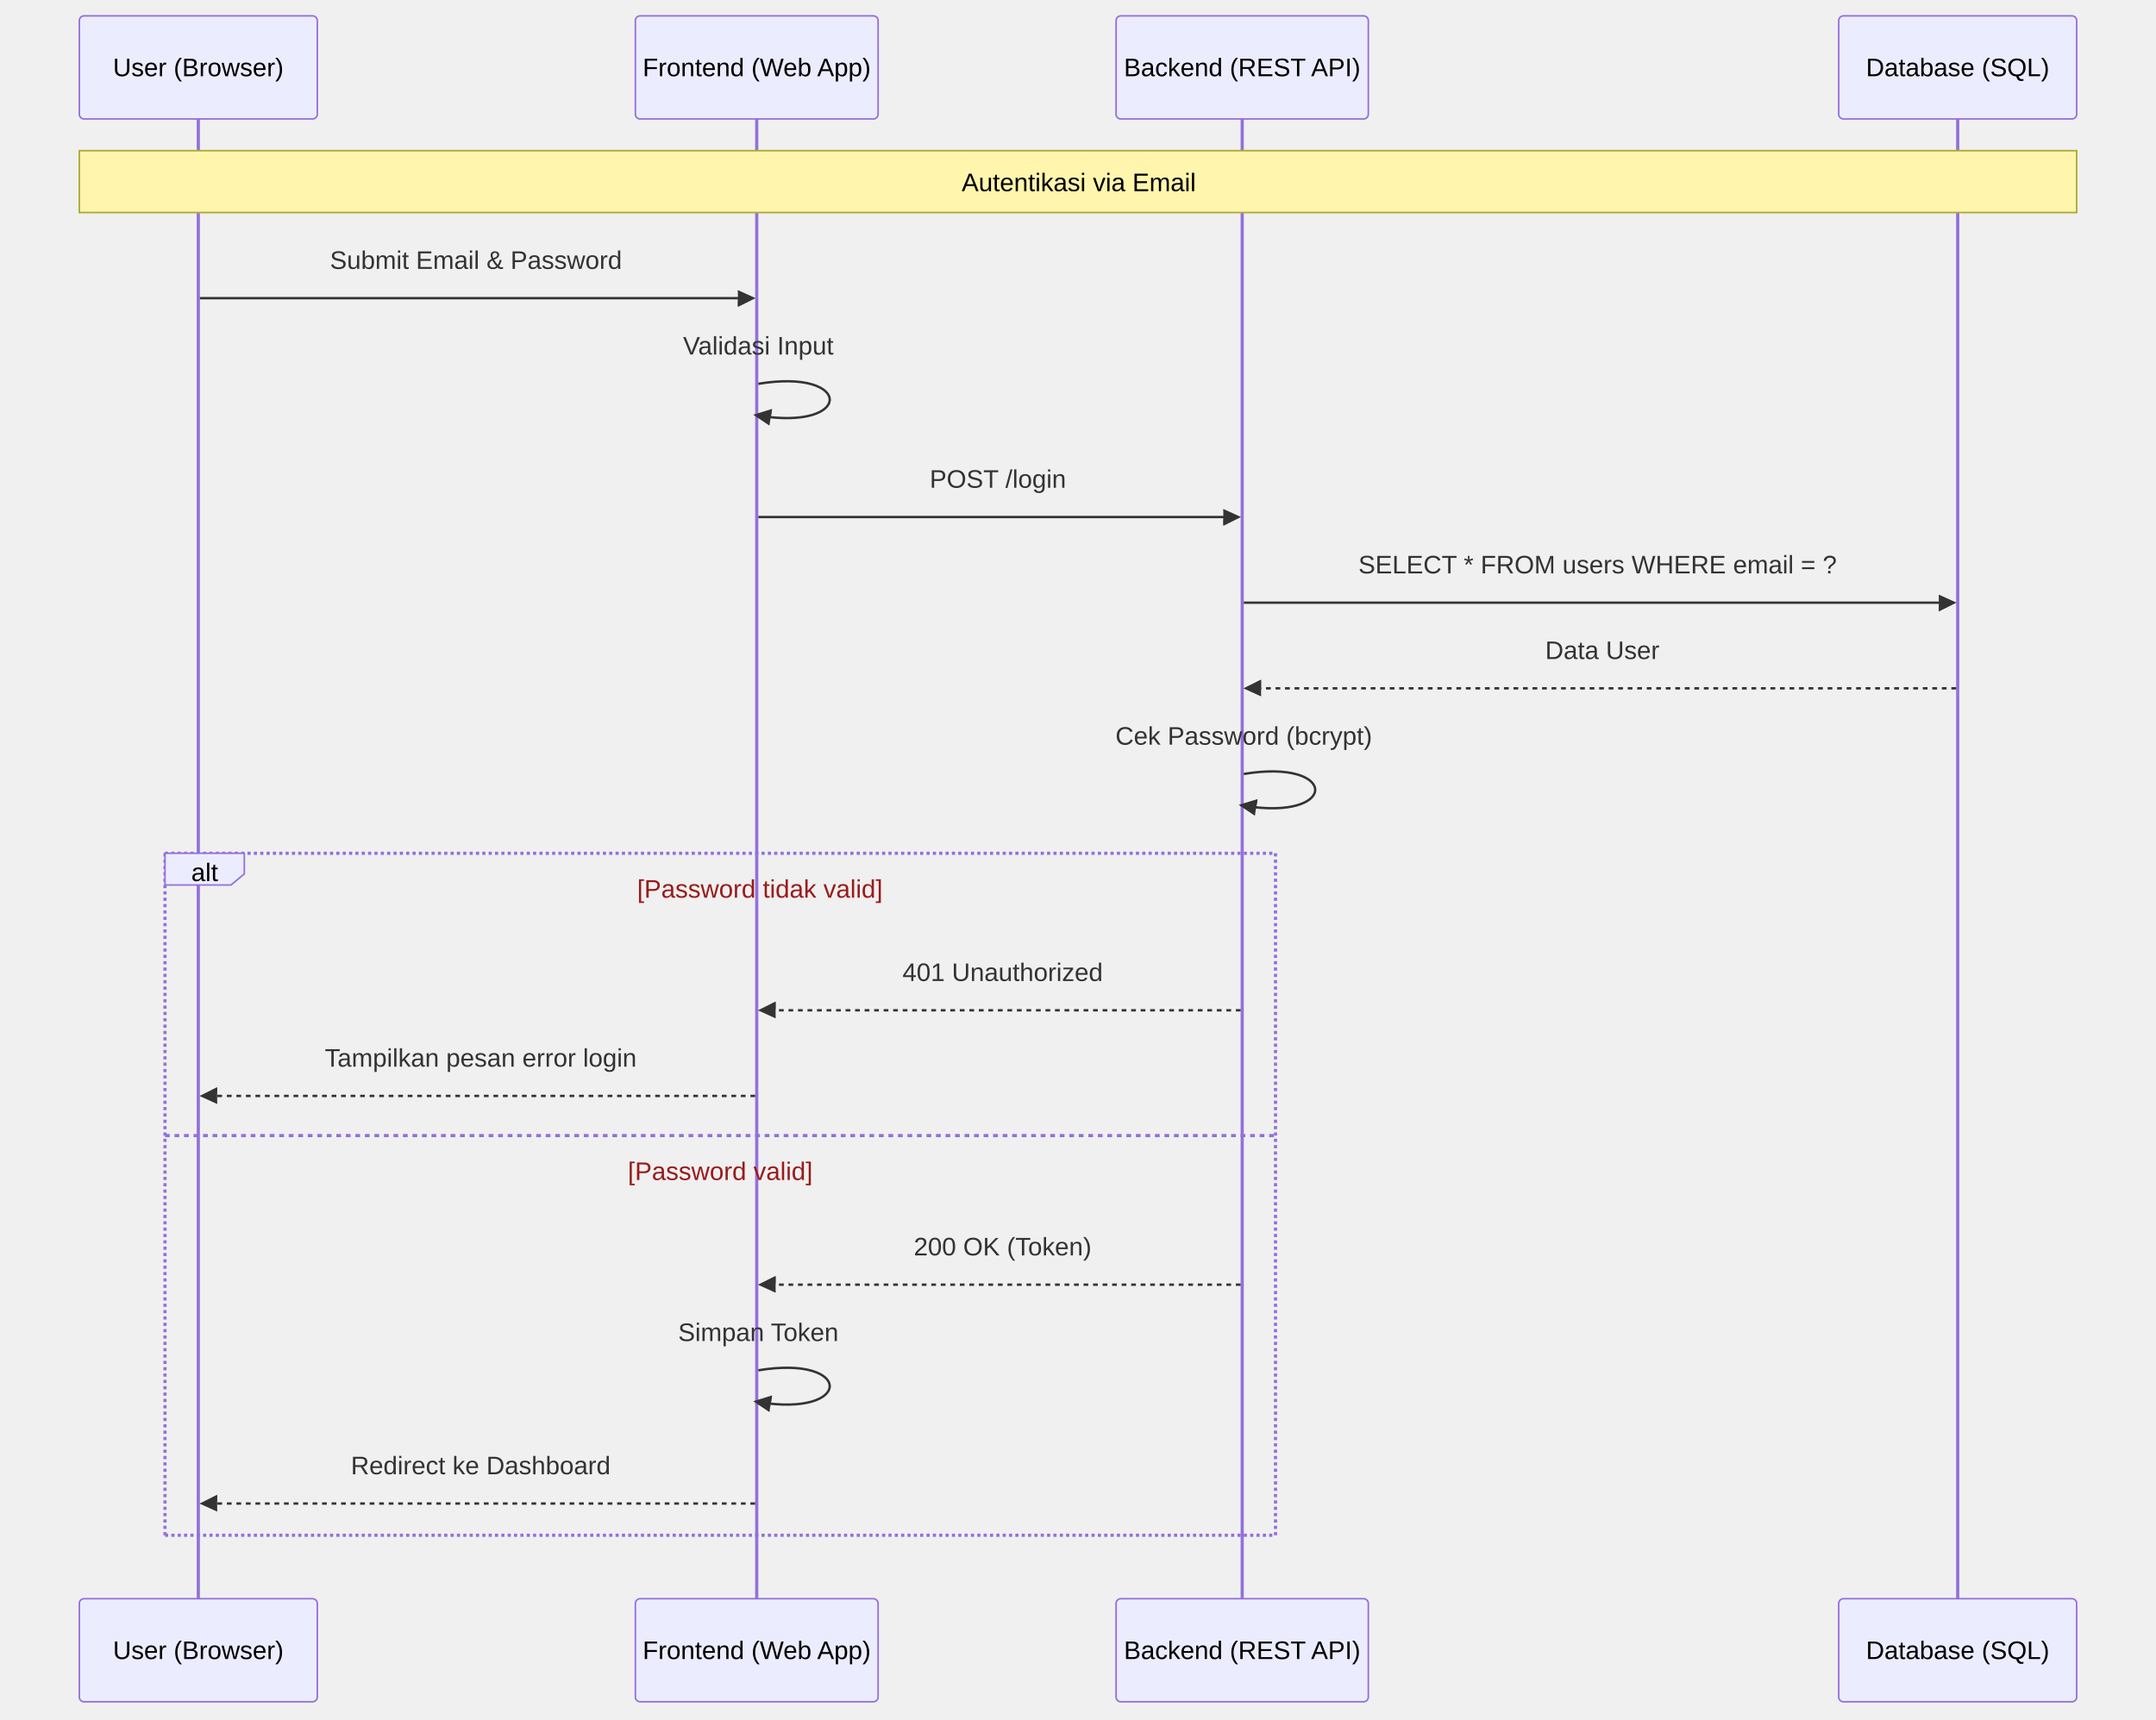
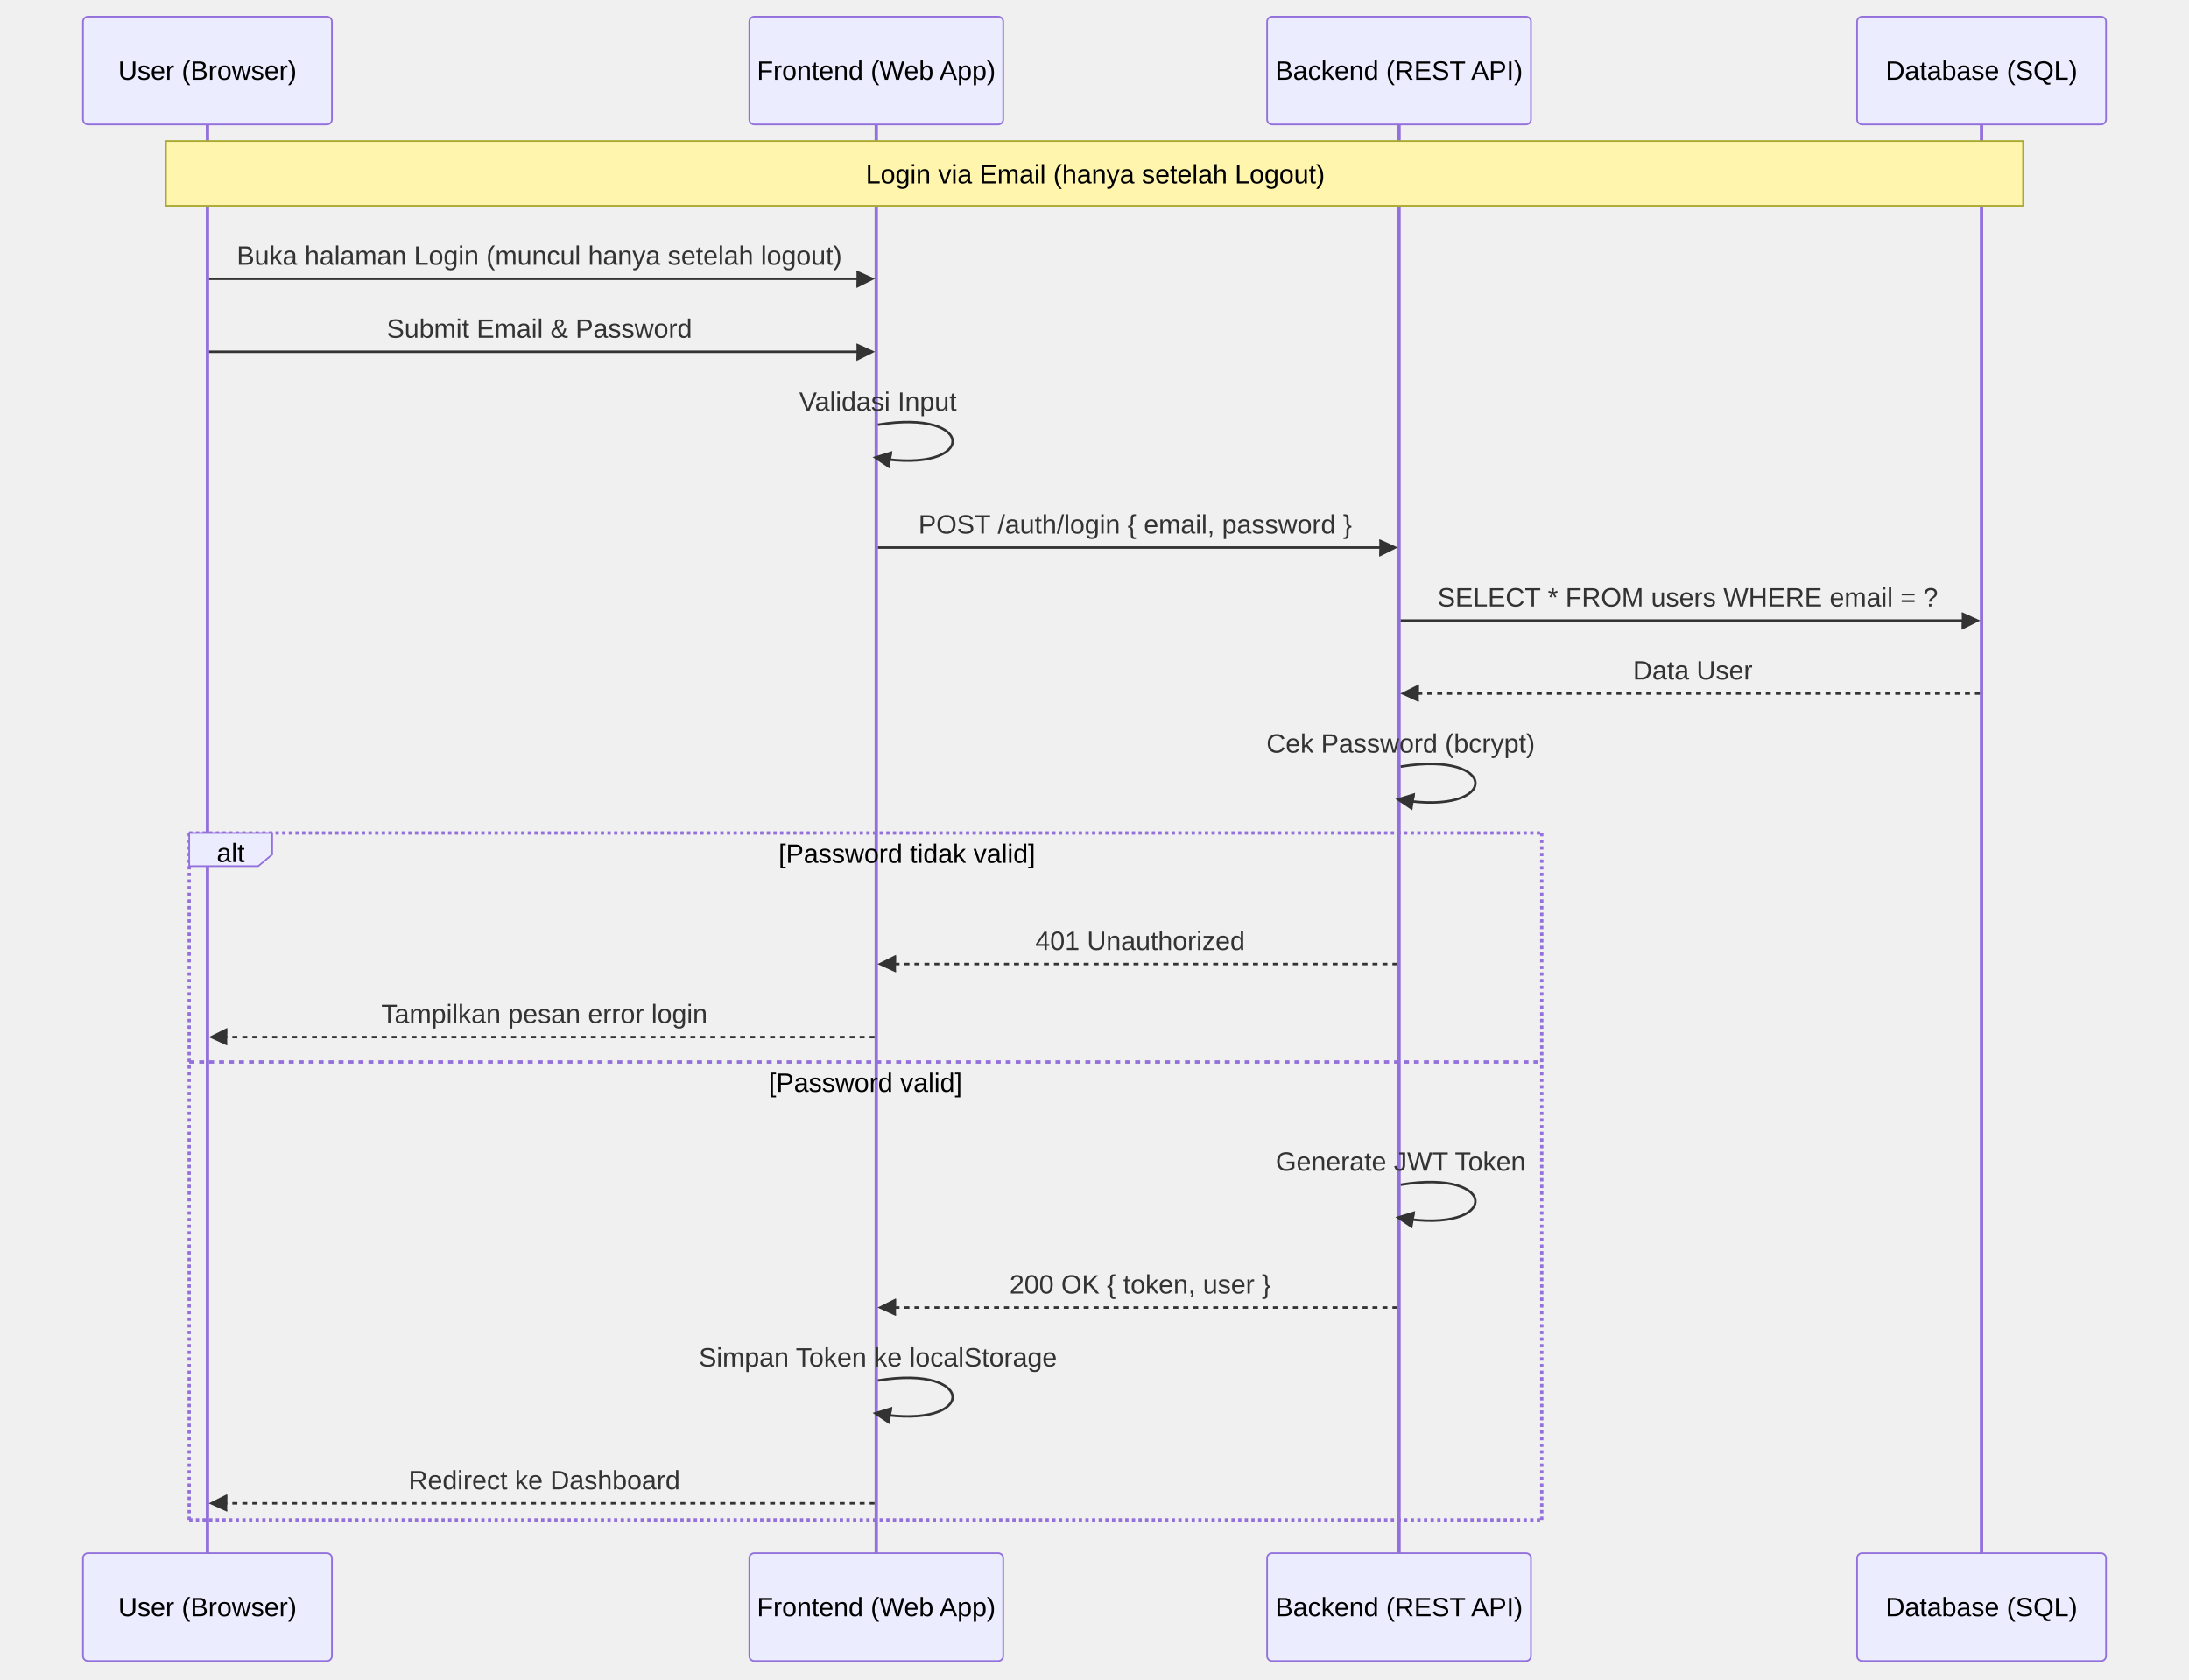
- <svg xmlns="http://www.w3.org/2000/svg" id="my-svg" width="1359" style="max-width: 1359px; background-color: transparent;" viewBox="-50 -10 1359 1084" role="graphics-document document" aria-roledescription="sequence">
+ <svg xmlns="http://www.w3.org/2000/svg" id="my-svg" width="100%" style="max-width: 1319px; background-color: transparent;" viewBox="-50 -10 1319 1012" role="graphics-document document" aria-roledescription="sequence">
  <g>
-     <rect x="1109" y="998" fill="#eaeaea" stroke="#666" width="150" height="65" name="DB" rx="3" ry="3" class="actor actor-bottom" />
-     <text x="1184" y="1030.5" dominant-baseline="central" alignment-baseline="central" class="actor actor-box" style="text-anchor: middle; font-size: 16px; font-weight: 400;">
-       <tspan x="1184" dy="0">Database (SQL)</tspan>
+     <rect x="1069" y="926" fill="#eaeaea" stroke="#666" width="150" height="65" name="DB" rx="3" ry="3" class="actor actor-bottom" />
+     <text x="1144" y="958.5" dominant-baseline="central" alignment-baseline="central" class="actor actor-box" style="text-anchor: middle; font-size: 16px; font-weight: 400;">
+       <tspan x="1144" dy="0">Database (SQL)</tspan>
    </text>
  </g>
  <g>
-     <rect x="653.5" y="998" fill="#eaeaea" stroke="#666" width="159" height="65" name="Server" rx="3" ry="3" class="actor actor-bottom" />
-     <text x="733" y="1030.5" dominant-baseline="central" alignment-baseline="central" class="actor actor-box" style="text-anchor: middle; font-size: 16px; font-weight: 400;">
-       <tspan x="733" dy="0">Backend (REST API)</tspan>
+     <rect x="713.5" y="926" fill="#eaeaea" stroke="#666" width="159" height="65" name="Server" rx="3" ry="3" class="actor actor-bottom" />
+     <text x="793" y="958.5" dominant-baseline="central" alignment-baseline="central" class="actor actor-box" style="text-anchor: middle; font-size: 16px; font-weight: 400;">
+       <tspan x="793" dy="0">Backend (REST API)</tspan>
    </text>
  </g>
  <g>
-     <rect x="350.5" y="998" fill="#eaeaea" stroke="#666" width="153" height="65" name="UI" rx="3" ry="3" class="actor actor-bottom" />
-     <text x="427" y="1030.5" dominant-baseline="central" alignment-baseline="central" class="actor actor-box" style="text-anchor: middle; font-size: 16px; font-weight: 400;">
-       <tspan x="427" dy="0">Frontend (Web App)</tspan>
+     <rect x="401.5" y="926" fill="#eaeaea" stroke="#666" width="153" height="65" name="UI" rx="3" ry="3" class="actor actor-bottom" />
+     <text x="478" y="958.5" dominant-baseline="central" alignment-baseline="central" class="actor actor-box" style="text-anchor: middle; font-size: 16px; font-weight: 400;">
+       <tspan x="478" dy="0">Frontend (Web App)</tspan>
    </text>
  </g>
  <g>
-     <rect x="0" y="998" fill="#eaeaea" stroke="#666" width="150" height="65" name="User" rx="3" ry="3" class="actor actor-bottom" />
-     <text x="75" y="1030.5" dominant-baseline="central" alignment-baseline="central" class="actor actor-box" style="text-anchor: middle; font-size: 16px; font-weight: 400;">
+     <rect x="0" y="926" fill="#eaeaea" stroke="#666" width="150" height="65" name="User" rx="3" ry="3" class="actor actor-bottom" />
+     <text x="75" y="958.5" dominant-baseline="central" alignment-baseline="central" class="actor actor-box" style="text-anchor: middle; font-size: 16px; font-weight: 400;">
      <tspan x="75" dy="0">User (Browser)</tspan>
    </text>
  </g>
  <g>
-     <line id="actor3" x1="1184" y1="65" x2="1184" y2="998" class="actor-line 200" stroke-width="0.5px" stroke="#999" name="DB" data-et="life-line" data-id="DB" />
+     <line id="actor3" x1="1144" y1="65" x2="1144" y2="926" class="actor-line 200" stroke-width="0.5px" stroke="#999" name="DB" data-et="life-line" data-id="DB" />
    <g id="root-3" data-et="participant" data-type="participant" data-id="DB">
-       <rect x="1109" y="0" fill="#eaeaea" stroke="#666" width="150" height="65" name="DB" rx="3" ry="3" class="actor actor-top" />
-       <text x="1184" y="32.5" dominant-baseline="central" alignment-baseline="central" class="actor actor-box" style="text-anchor: middle; font-size: 16px; font-weight: 400;">
-         <tspan x="1184" dy="0">Database (SQL)</tspan>
+       <rect x="1069" y="0" fill="#eaeaea" stroke="#666" width="150" height="65" name="DB" rx="3" ry="3" class="actor actor-top" />
+       <text x="1144" y="32.5" dominant-baseline="central" alignment-baseline="central" class="actor actor-box" style="text-anchor: middle; font-size: 16px; font-weight: 400;">
+         <tspan x="1144" dy="0">Database (SQL)</tspan>
      </text>
    </g>
  </g>
  <g>
-     <line id="actor2" x1="733" y1="65" x2="733" y2="998" class="actor-line 200" stroke-width="0.5px" stroke="#999" name="Server" data-et="life-line" data-id="Server" />
+     <line id="actor2" x1="793" y1="65" x2="793" y2="926" class="actor-line 200" stroke-width="0.5px" stroke="#999" name="Server" data-et="life-line" data-id="Server" />
    <g id="root-2" data-et="participant" data-type="participant" data-id="Server">
-       <rect x="653.5" y="0" fill="#eaeaea" stroke="#666" width="159" height="65" name="Server" rx="3" ry="3" class="actor actor-top" />
-       <text x="733" y="32.5" dominant-baseline="central" alignment-baseline="central" class="actor actor-box" style="text-anchor: middle; font-size: 16px; font-weight: 400;">
-         <tspan x="733" dy="0">Backend (REST API)</tspan>
+       <rect x="713.5" y="0" fill="#eaeaea" stroke="#666" width="159" height="65" name="Server" rx="3" ry="3" class="actor actor-top" />
+       <text x="793" y="32.5" dominant-baseline="central" alignment-baseline="central" class="actor actor-box" style="text-anchor: middle; font-size: 16px; font-weight: 400;">
+         <tspan x="793" dy="0">Backend (REST API)</tspan>
      </text>
    </g>
  </g>
  <g>
-     <line id="actor1" x1="427" y1="65" x2="427" y2="998" class="actor-line 200" stroke-width="0.5px" stroke="#999" name="UI" data-et="life-line" data-id="UI" />
+     <line id="actor1" x1="478" y1="65" x2="478" y2="926" class="actor-line 200" stroke-width="0.5px" stroke="#999" name="UI" data-et="life-line" data-id="UI" />
    <g id="root-1" data-et="participant" data-type="participant" data-id="UI">
-       <rect x="350.5" y="0" fill="#eaeaea" stroke="#666" width="153" height="65" name="UI" rx="3" ry="3" class="actor actor-top" />
-       <text x="427" y="32.5" dominant-baseline="central" alignment-baseline="central" class="actor actor-box" style="text-anchor: middle; font-size: 16px; font-weight: 400;">
-         <tspan x="427" dy="0">Frontend (Web App)</tspan>
+       <rect x="401.5" y="0" fill="#eaeaea" stroke="#666" width="153" height="65" name="UI" rx="3" ry="3" class="actor actor-top" />
+       <text x="478" y="32.5" dominant-baseline="central" alignment-baseline="central" class="actor actor-box" style="text-anchor: middle; font-size: 16px; font-weight: 400;">
+         <tspan x="478" dy="0">Frontend (Web App)</tspan>
      </text>
    </g>
  </g>
  <g>
-     <line id="actor0" x1="75" y1="65" x2="75" y2="998" class="actor-line 200" stroke-width="0.5px" stroke="#999" name="User" data-et="life-line" data-id="User" />
+     <line id="actor0" x1="75" y1="65" x2="75" y2="926" class="actor-line 200" stroke-width="0.5px" stroke="#999" name="User" data-et="life-line" data-id="User" />
    <g id="root-0" data-et="participant" data-type="participant" data-id="User">
      <rect x="0" y="0" fill="#eaeaea" stroke="#666" width="150" height="65" name="User" rx="3" ry="3" class="actor actor-top" />
      <text x="75" y="32.5" dominant-baseline="central" alignment-baseline="central" class="actor actor-box" style="text-anchor: middle; font-size: 16px; font-weight: 400;">
        <tspan x="75" dy="0">User (Browser)</tspan>
      </text>
    </g>
  </g>
-   <style>#my-svg{font-family:"trebuchet ms",verdana,arial,sans-serif;font-size:16px;fill:#333;}@keyframes edge-animation-frame{from{stroke-dashoffset:0;}}@keyframes dash{to{stroke-dashoffset:0;}}#my-svg .edge-animation-slow{stroke-dasharray:9,5!important;stroke-dashoffset:900;animation:dash 50s linear infinite;stroke-linecap:round;}#my-svg .edge-animation-fast{stroke-dasharray:9,5!important;stroke-dashoffset:900;animation:dash 20s linear infinite;stroke-linecap:round;}#my-svg .error-icon{fill:#552222;}#my-svg .error-text{fill:#552222;stroke:#552222;}#my-svg .edge-thickness-normal{stroke-width:1px;}#my-svg .edge-thickness-thick{stroke-width:3.5px;}#my-svg .edge-pattern-solid{stroke-dasharray:0;}#my-svg .edge-thickness-invisible{stroke-width:0;fill:none;}#my-svg .edge-pattern-dashed{stroke-dasharray:3;}#my-svg .edge-pattern-dotted{stroke-dasharray:2;}#my-svg .marker{fill:#333333;stroke:#333333;}#my-svg .marker.cross{stroke:#333333;}#my-svg svg{font-family:"trebuchet ms",verdana,arial,sans-serif;font-size:16px;}#my-svg p{margin:0;}#my-svg .actor{stroke:#9370DB;fill:#ECECFF;stroke-width:1;}#my-svg rect.actor.outer-path[data-look="neo"]{filter:drop-shadow(1px 2px 2px rgba(185, 185, 185, 1));}#my-svg rect.note[data-look="neo"]{stroke:#aaaa33;fill:#fff5ad;filter:drop-shadow(1px 2px 2px rgba(185, 185, 185, 1));}#my-svg text.actor&gt;tspan{fill:black;stroke:none;}#my-svg .actor-line{stroke:#9370DB;}#my-svg .innerArc{stroke-width:1.5;stroke-dasharray:none;}#my-svg .messageLine0{stroke-width:1.5;stroke-dasharray:none;stroke:#333;}#my-svg .messageLine1{stroke-width:1.5;stroke-dasharray:2,2;stroke:#333;}#my-svg [id$="-arrowhead"] path{fill:#333;stroke:#333;}#my-svg .sequenceNumber{fill:white;}#my-svg [id$="-sequencenumber"]{fill:#333;}#my-svg [id$="-crosshead"] path{fill:#333;stroke:#333;}#my-svg .messageText{fill:#333;stroke:none;}#my-svg .labelBox{stroke:#9370DB;fill:#ECECFF;filter:none;}#my-svg .labelText,#my-svg .labelText&gt;tspan{fill:black;stroke:none;}#my-svg .loopText,#my-svg .loopText&gt;tspan{fill:#991b1b;stroke:none;}#my-svg .loopLine{stroke-width:2px;stroke-dasharray:2,2;stroke:#9370DB;fill:#9370DB;}#my-svg .note{stroke:#aaaa33;fill:#fff5ad;}#my-svg .noteText,#my-svg .noteText&gt;tspan{fill:black;stroke:none;font-weight:normal;}#my-svg .activation0{fill:#f4f4f4;stroke:#666;}#my-svg .activation1{fill:#f4f4f4;stroke:#666;}#my-svg .activation2{fill:#f4f4f4;stroke:#666;}#my-svg .actorPopupMenu{position:absolute;}#my-svg .actorPopupMenuPanel{position:absolute;fill:#ECECFF;box-shadow:0px 8px 16px 0px rgba(0,0,0,0.2);filter:drop-shadow(3px 5px 2px rgb(0 0 0 / 0.4));}#my-svg .actor-man circle,#my-svg line{fill:#ECECFF;stroke-width:2px;}#my-svg g rect.rect{filter:drop-shadow(1px 2px 2px rgba(185, 185, 185, 1));stroke:#9370DB;}#my-svg .node .neo-node{stroke:#9370DB;}#my-svg [data-look="neo"].node rect,#my-svg [data-look="neo"].cluster rect,#my-svg [data-look="neo"].node polygon{stroke:#9370DB;filter:drop-shadow(1px 2px 2px rgba(185, 185, 185, 1));}#my-svg [data-look="neo"].node path{stroke:#9370DB;stroke-width:1px;}#my-svg [data-look="neo"].node .outer-path{filter:drop-shadow(1px 2px 2px rgba(185, 185, 185, 1));}#my-svg [data-look="neo"].node .neo-line path{stroke:#9370DB;filter:none;}#my-svg [data-look="neo"].node circle{stroke:#9370DB;filter:drop-shadow(1px 2px 2px rgba(185, 185, 185, 1));}#my-svg [data-look="neo"].node circle .state-start{fill:#000000;}#my-svg [data-look="neo"].icon-shape .icon{fill:#9370DB;filter:drop-shadow(1px 2px 2px rgba(185, 185, 185, 1));}#my-svg [data-look="neo"].icon-shape .icon-neo path{stroke:#9370DB;filter:drop-shadow(1px 2px 2px rgba(185, 185, 185, 1));}#my-svg :root{--mermaid-font-family:"trebuchet ms",verdana,arial,sans-serif;}</style>
+   <style>#my-svg{font-family:"trebuchet ms",verdana,arial,sans-serif;font-size:16px;fill:#333;}@keyframes edge-animation-frame{from{stroke-dashoffset:0;}}@keyframes dash{to{stroke-dashoffset:0;}}#my-svg .edge-animation-slow{stroke-dasharray:9,5!important;stroke-dashoffset:900;animation:dash 50s linear infinite;stroke-linecap:round;}#my-svg .edge-animation-fast{stroke-dasharray:9,5!important;stroke-dashoffset:900;animation:dash 20s linear infinite;stroke-linecap:round;}#my-svg .error-icon{fill:#552222;}#my-svg .error-text{fill:#552222;stroke:#552222;}#my-svg .edge-thickness-normal{stroke-width:1px;}#my-svg .edge-thickness-thick{stroke-width:3.5px;}#my-svg .edge-pattern-solid{stroke-dasharray:0;}#my-svg .edge-thickness-invisible{stroke-width:0;fill:none;}#my-svg .edge-pattern-dashed{stroke-dasharray:3;}#my-svg .edge-pattern-dotted{stroke-dasharray:2;}#my-svg .marker{fill:#333333;stroke:#333333;}#my-svg .marker.cross{stroke:#333333;}#my-svg svg{font-family:"trebuchet ms",verdana,arial,sans-serif;font-size:16px;}#my-svg p{margin:0;}#my-svg .actor{stroke:#9370DB;fill:#ECECFF;stroke-width:1;}#my-svg rect.actor.outer-path[data-look="neo"]{filter:drop-shadow(1px 2px 2px rgba(185, 185, 185, 1));}#my-svg rect.note[data-look="neo"]{stroke:#aaaa33;fill:#fff5ad;filter:drop-shadow(1px 2px 2px rgba(185, 185, 185, 1));}#my-svg text.actor&gt;tspan{fill:black;stroke:none;}#my-svg .actor-line{stroke:#9370DB;}#my-svg .innerArc{stroke-width:1.5;stroke-dasharray:none;}#my-svg .messageLine0{stroke-width:1.5;stroke-dasharray:none;stroke:#333;}#my-svg .messageLine1{stroke-width:1.5;stroke-dasharray:2,2;stroke:#333;}#my-svg [id$="-arrowhead"] path{fill:#333;stroke:#333;}#my-svg .sequenceNumber{fill:white;}#my-svg [id$="-sequencenumber"]{fill:#333;}#my-svg [id$="-crosshead"] path{fill:#333;stroke:#333;}#my-svg .messageText{fill:#333;stroke:none;}#my-svg .labelBox{stroke:#9370DB;fill:#ECECFF;filter:none;}#my-svg .labelText,#my-svg .labelText&gt;tspan{fill:black;stroke:none;}#my-svg .loopText,#my-svg .loopText&gt;tspan{fill:black;stroke:none;}#my-svg .loopLine{stroke-width:2px;stroke-dasharray:2,2;stroke:#9370DB;fill:#9370DB;}#my-svg .note{stroke:#aaaa33;fill:#fff5ad;}#my-svg .noteText,#my-svg .noteText&gt;tspan{fill:black;stroke:none;font-weight:normal;}#my-svg .activation0{fill:#f4f4f4;stroke:#666;}#my-svg .activation1{fill:#f4f4f4;stroke:#666;}#my-svg .activation2{fill:#f4f4f4;stroke:#666;}#my-svg .actorPopupMenu{position:absolute;}#my-svg .actorPopupMenuPanel{position:absolute;fill:#ECECFF;box-shadow:0px 8px 16px 0px rgba(0,0,0,0.2);filter:drop-shadow(3px 5px 2px rgb(0 0 0 / 0.4));}#my-svg .actor-man circle,#my-svg line{fill:#ECECFF;stroke-width:2px;}#my-svg g rect.rect{filter:drop-shadow(1px 2px 2px rgba(185, 185, 185, 1));stroke:#9370DB;}#my-svg .node .neo-node{stroke:#9370DB;}#my-svg [data-look="neo"].node rect,#my-svg [data-look="neo"].cluster rect,#my-svg [data-look="neo"].node polygon{stroke:#9370DB;filter:drop-shadow(1px 2px 2px rgba(185, 185, 185, 1));}#my-svg [data-look="neo"].node path{stroke:#9370DB;stroke-width:1px;}#my-svg [data-look="neo"].node .outer-path{filter:drop-shadow(1px 2px 2px rgba(185, 185, 185, 1));}#my-svg [data-look="neo"].node .neo-line path{stroke:#9370DB;filter:none;}#my-svg [data-look="neo"].node circle{stroke:#9370DB;filter:drop-shadow(1px 2px 2px rgba(185, 185, 185, 1));}#my-svg [data-look="neo"].node circle .state-start{fill:#000000;}#my-svg [data-look="neo"].icon-shape .icon{fill:#9370DB;filter:drop-shadow(1px 2px 2px rgba(185, 185, 185, 1));}#my-svg [data-look="neo"].icon-shape .icon-neo path{stroke:#9370DB;filter:drop-shadow(1px 2px 2px rgba(185, 185, 185, 1));}#my-svg :root{--mermaid-font-family:"trebuchet ms",verdana,arial,sans-serif;}</style>
  <g />
  <defs>
    <symbol id="my-svg-computer" width="24" height="24">
      <path transform="scale(.5)" d="M2 2v13h20v-13h-20zm18 11h-16v-9h16v9zm-10.228 6l.466-1h3.524l.467 1h-4.457zm14.228 3h-24l2-6h2.104l-1.33 4h18.45l-1.297-4h2.073l2 6zm-5-10h-14v-7h14v7z" />
    </symbol>
  </defs>
  <defs>
    <symbol id="my-svg-database" fill-rule="evenodd" clip-rule="evenodd">
      <path transform="scale(.5)" d="M12.258.001l.256.004.255.005.253.008.251.01.249.012.247.015.246.016.242.019.241.02.239.023.236.024.233.027.231.028.229.031.225.032.223.034.22.036.217.038.214.04.211.041.208.043.205.045.201.046.198.048.194.05.191.051.187.053.183.054.18.056.175.057.172.059.168.06.163.061.16.063.155.064.15.066.074.033.073.033.071.034.07.034.069.035.068.035.067.035.066.035.064.036.064.036.062.036.06.036.06.037.058.037.058.037.055.038.055.038.053.038.052.038.051.039.05.039.048.039.047.039.045.04.044.04.043.04.041.04.04.041.039.041.037.041.036.041.034.041.033.042.032.042.03.042.029.042.027.042.026.043.024.043.023.043.021.043.02.043.018.044.017.043.015.044.013.044.012.044.011.045.009.044.007.045.006.045.004.045.002.045.001.045v17l-.001.045-.002.045-.004.045-.006.045-.007.045-.009.044-.011.045-.012.044-.013.044-.015.044-.017.043-.018.044-.02.043-.021.043-.023.043-.024.043-.026.043-.027.042-.029.042-.03.042-.032.042-.033.042-.034.041-.036.041-.037.041-.039.041-.04.041-.041.04-.043.04-.044.04-.045.04-.047.039-.048.039-.05.039-.051.039-.052.038-.053.038-.055.038-.055.038-.058.037-.058.037-.06.037-.06.036-.062.036-.064.036-.064.036-.066.035-.067.035-.068.035-.069.035-.07.034-.071.034-.073.033-.074.033-.15.066-.155.064-.16.063-.163.061-.168.06-.172.059-.175.057-.18.056-.183.054-.187.053-.191.051-.194.05-.198.048-.201.046-.205.045-.208.043-.211.041-.214.04-.217.038-.22.036-.223.034-.225.032-.229.031-.231.028-.233.027-.236.024-.239.023-.241.02-.242.019-.246.016-.247.015-.249.012-.251.01-.253.008-.255.005-.256.004-.258.001-.258-.001-.256-.004-.255-.005-.253-.008-.251-.01-.249-.012-.247-.015-.245-.016-.243-.019-.241-.02-.238-.023-.236-.024-.234-.027-.231-.028-.228-.031-.226-.032-.223-.034-.22-.036-.217-.038-.214-.04-.211-.041-.208-.043-.204-.045-.201-.046-.198-.048-.195-.05-.19-.051-.187-.053-.184-.054-.179-.056-.176-.057-.172-.059-.167-.06-.164-.061-.159-.063-.155-.064-.151-.066-.074-.033-.072-.033-.072-.034-.07-.034-.069-.035-.068-.035-.067-.035-.066-.035-.064-.036-.063-.036-.062-.036-.061-.036-.06-.037-.058-.037-.057-.037-.056-.038-.055-.038-.053-.038-.052-.038-.051-.039-.049-.039-.049-.039-.046-.039-.046-.04-.044-.04-.043-.04-.041-.04-.04-.041-.039-.041-.037-.041-.036-.041-.034-.041-.033-.042-.032-.042-.03-.042-.029-.042-.027-.042-.026-.043-.024-.043-.023-.043-.021-.043-.02-.043-.018-.044-.017-.043-.015-.044-.013-.044-.012-.044-.011-.045-.009-.044-.007-.045-.006-.045-.004-.045-.002-.045-.001-.045v-17l.001-.045.002-.045.004-.045.006-.045.007-.045.009-.044.011-.045.012-.044.013-.044.015-.044.017-.043.018-.044.02-.043.021-.043.023-.043.024-.043.026-.043.027-.042.029-.042.03-.042.032-.042.033-.042.034-.041.036-.041.037-.041.039-.041.04-.041.041-.04.043-.04.044-.04.046-.04.046-.039.049-.039.049-.039.051-.039.052-.038.053-.038.055-.038.056-.038.057-.037.058-.037.06-.037.061-.036.062-.036.063-.036.064-.036.066-.035.067-.035.068-.035.069-.035.07-.034.072-.034.072-.033.074-.033.151-.066.155-.064.159-.063.164-.061.167-.06.172-.059.176-.057.179-.056.184-.054.187-.053.19-.051.195-.05.198-.048.201-.046.204-.045.208-.043.211-.041.214-.04.217-.038.22-.036.223-.034.226-.032.228-.031.231-.028.234-.027.236-.024.238-.023.241-.02.243-.019.245-.016.247-.015.249-.012.251-.01.253-.008.255-.005.256-.004.258-.001.258.001zm-9.258 20.499v.01l.001.021.003.021.004.022.005.021.006.022.007.022.009.023.01.022.011.023.012.023.013.023.015.023.016.024.017.023.018.024.019.024.021.024.022.025.023.024.024.025.052.049.056.05.061.051.066.051.07.051.075.051.079.052.084.052.088.052.092.052.097.052.102.051.105.052.11.052.114.051.119.051.123.051.127.05.131.05.135.05.139.048.144.049.147.047.152.047.155.047.16.045.163.045.167.043.171.043.176.041.178.041.183.039.187.039.19.037.194.035.197.035.202.033.204.031.209.03.212.029.216.027.219.025.222.024.226.021.23.02.233.018.236.016.24.015.243.012.246.01.249.008.253.005.256.004.259.001.26-.001.257-.004.254-.005.25-.008.247-.011.244-.012.241-.014.237-.016.233-.018.231-.021.226-.021.224-.024.22-.026.216-.027.212-.028.21-.031.205-.031.202-.034.198-.034.194-.036.191-.037.187-.039.183-.04.179-.04.175-.042.172-.043.168-.044.163-.045.16-.046.155-.046.152-.047.148-.048.143-.049.139-.049.136-.05.131-.05.126-.05.123-.051.118-.052.114-.051.11-.052.106-.052.101-.052.096-.052.092-.052.088-.053.083-.051.079-.052.074-.052.07-.051.065-.051.06-.051.056-.05.051-.05.023-.024.023-.025.021-.024.02-.024.019-.024.018-.024.017-.024.015-.023.014-.024.013-.023.012-.023.01-.023.01-.022.008-.022.006-.022.006-.022.004-.022.004-.021.001-.021.001-.021v-4.127l-.077.055-.08.053-.083.054-.085.053-.087.052-.09.052-.093.051-.095.05-.097.05-.1.049-.102.049-.105.048-.106.047-.109.047-.111.046-.114.045-.115.045-.118.044-.12.043-.122.042-.124.042-.126.041-.128.04-.13.04-.132.038-.134.038-.135.037-.138.037-.139.035-.142.035-.143.034-.144.033-.147.032-.148.031-.15.03-.151.03-.153.029-.154.027-.156.027-.158.026-.159.025-.161.024-.162.023-.163.022-.165.021-.166.02-.167.019-.169.018-.169.017-.171.016-.173.015-.173.014-.175.013-.175.012-.177.011-.178.01-.179.008-.179.008-.181.006-.182.005-.182.004-.184.003-.184.002h-.37l-.184-.002-.184-.003-.182-.004-.182-.005-.181-.006-.179-.008-.179-.008-.178-.01-.176-.011-.176-.012-.175-.013-.173-.014-.172-.015-.171-.016-.17-.017-.169-.018-.167-.019-.166-.02-.165-.021-.163-.022-.162-.023-.161-.024-.159-.025-.157-.026-.156-.027-.155-.027-.153-.029-.151-.03-.15-.03-.148-.031-.146-.032-.145-.033-.143-.034-.141-.035-.14-.035-.137-.037-.136-.037-.134-.038-.132-.038-.13-.04-.128-.04-.126-.041-.124-.042-.122-.042-.12-.044-.117-.043-.116-.045-.113-.045-.112-.046-.109-.047-.106-.047-.105-.048-.102-.049-.1-.049-.097-.05-.095-.05-.093-.052-.09-.051-.087-.052-.085-.053-.083-.054-.08-.054-.077-.054v4.127zm0-5.654v.011l.001.021.003.021.004.021.005.022.006.022.007.022.009.022.01.022.011.023.012.023.013.023.015.024.016.023.017.024.018.024.019.024.021.024.022.024.023.025.024.024.052.05.056.05.061.05.066.051.07.051.075.052.079.051.084.052.088.052.092.052.097.052.102.052.105.052.11.051.114.051.119.052.123.05.127.051.131.05.135.049.139.049.144.048.147.048.152.047.155.046.16.045.163.045.167.044.171.042.176.042.178.04.183.04.187.038.19.037.194.036.197.034.202.033.204.032.209.03.212.028.216.027.219.025.222.024.226.022.23.02.233.018.236.016.24.014.243.012.246.01.249.008.253.006.256.003.259.001.26-.001.257-.003.254-.006.25-.008.247-.01.244-.012.241-.015.237-.016.233-.018.231-.02.226-.022.224-.024.22-.025.216-.027.212-.029.21-.03.205-.032.202-.033.198-.035.194-.036.191-.037.187-.039.183-.039.179-.041.175-.042.172-.043.168-.044.163-.045.16-.045.155-.047.152-.047.148-.048.143-.048.139-.05.136-.049.131-.05.126-.051.123-.051.118-.051.114-.052.11-.052.106-.052.101-.052.096-.052.092-.052.088-.052.083-.052.079-.052.074-.051.07-.052.065-.051.06-.05.056-.051.051-.049.023-.025.023-.024.021-.025.02-.024.019-.024.018-.024.017-.024.015-.023.014-.023.013-.024.012-.022.01-.023.01-.023.008-.022.006-.022.006-.022.004-.021.004-.022.001-.021.001-.021v-4.139l-.077.054-.08.054-.083.054-.085.052-.087.053-.09.051-.093.051-.095.051-.097.05-.1.049-.102.049-.105.048-.106.047-.109.047-.111.046-.114.045-.115.044-.118.044-.12.044-.122.042-.124.042-.126.041-.128.04-.13.039-.132.039-.134.038-.135.037-.138.036-.139.036-.142.035-.143.033-.144.033-.147.033-.148.031-.15.03-.151.03-.153.028-.154.028-.156.027-.158.026-.159.025-.161.024-.162.023-.163.022-.165.021-.166.02-.167.019-.169.018-.169.017-.171.016-.173.015-.173.014-.175.013-.175.012-.177.011-.178.009-.179.009-.179.007-.181.007-.182.005-.182.004-.184.003-.184.002h-.37l-.184-.002-.184-.003-.182-.004-.182-.005-.181-.007-.179-.007-.179-.009-.178-.009-.176-.011-.176-.012-.175-.013-.173-.014-.172-.015-.171-.016-.17-.017-.169-.018-.167-.019-.166-.02-.165-.021-.163-.022-.162-.023-.161-.024-.159-.025-.157-.026-.156-.027-.155-.028-.153-.028-.151-.03-.15-.03-.148-.031-.146-.033-.145-.033-.143-.033-.141-.035-.14-.036-.137-.036-.136-.037-.134-.038-.132-.039-.13-.039-.128-.04-.126-.041-.124-.042-.122-.043-.12-.043-.117-.044-.116-.044-.113-.046-.112-.046-.109-.046-.106-.047-.105-.048-.102-.049-.1-.049-.097-.05-.095-.051-.093-.051-.09-.051-.087-.053-.085-.052-.083-.054-.08-.054-.077-.054v4.139zm0-5.666v.011l.001.02.003.022.004.021.005.022.006.021.007.022.009.023.01.022.011.023.012.023.013.023.015.023.016.024.017.024.018.023.019.024.021.025.022.024.023.024.024.025.052.05.056.05.061.05.066.051.07.051.075.052.079.051.084.052.088.052.092.052.097.052.102.052.105.051.11.052.114.051.119.051.123.051.127.05.131.05.135.05.139.049.144.048.147.048.152.047.155.046.16.045.163.045.167.043.171.043.176.042.178.04.183.04.187.038.19.037.194.036.197.034.202.033.204.032.209.03.212.028.216.027.219.025.222.024.226.021.23.02.233.018.236.017.24.014.243.012.246.01.249.008.253.006.256.003.259.001.26-.001.257-.003.254-.006.25-.008.247-.01.244-.013.241-.014.237-.016.233-.018.231-.02.226-.022.224-.024.22-.025.216-.027.212-.029.21-.03.205-.032.202-.033.198-.035.194-.036.191-.037.187-.039.183-.039.179-.041.175-.042.172-.043.168-.044.163-.045.16-.045.155-.047.152-.047.148-.048.143-.049.139-.049.136-.049.131-.051.126-.05.123-.051.118-.052.114-.051.11-.052.106-.052.101-.052.096-.052.092-.052.088-.052.083-.052.079-.052.074-.052.07-.051.065-.051.06-.051.056-.05.051-.049.023-.025.023-.025.021-.024.02-.024.019-.024.018-.024.017-.024.015-.023.014-.024.013-.023.012-.023.01-.022.01-.023.008-.022.006-.022.006-.022.004-.022.004-.021.001-.021.001-.021v-4.153l-.077.054-.08.054-.083.053-.085.053-.087.053-.09.051-.093.051-.095.051-.097.05-.1.049-.102.048-.105.048-.106.048-.109.046-.111.046-.114.046-.115.044-.118.044-.12.043-.122.043-.124.042-.126.041-.128.04-.13.039-.132.039-.134.038-.135.037-.138.036-.139.036-.142.034-.143.034-.144.033-.147.032-.148.032-.15.03-.151.03-.153.028-.154.028-.156.027-.158.026-.159.024-.161.024-.162.023-.163.023-.165.021-.166.02-.167.019-.169.018-.169.017-.171.016-.173.015-.173.014-.175.013-.175.012-.177.01-.178.01-.179.009-.179.007-.181.006-.182.006-.182.004-.184.003-.184.001-.185.001-.185-.001-.184-.001-.184-.003-.182-.004-.182-.006-.181-.006-.179-.007-.179-.009-.178-.01-.176-.01-.176-.012-.175-.013-.173-.014-.172-.015-.171-.016-.17-.017-.169-.018-.167-.019-.166-.02-.165-.021-.163-.023-.162-.023-.161-.024-.159-.024-.157-.026-.156-.027-.155-.028-.153-.028-.151-.03-.15-.03-.148-.032-.146-.032-.145-.033-.143-.034-.141-.034-.14-.036-.137-.036-.136-.037-.134-.038-.132-.039-.13-.039-.128-.041-.126-.041-.124-.041-.122-.043-.12-.043-.117-.044-.116-.044-.113-.046-.112-.046-.109-.046-.106-.048-.105-.048-.102-.048-.1-.05-.097-.049-.095-.051-.093-.051-.09-.052-.087-.052-.085-.053-.083-.053-.08-.054-.077-.054v4.153zm8.74-8.179l-.257.004-.254.005-.25.008-.247.011-.244.012-.241.014-.237.016-.233.018-.231.021-.226.022-.224.023-.22.026-.216.027-.212.028-.21.031-.205.032-.202.033-.198.034-.194.036-.191.038-.187.038-.183.04-.179.041-.175.042-.172.043-.168.043-.163.045-.16.046-.155.046-.152.048-.148.048-.143.048-.139.049-.136.05-.131.05-.126.051-.123.051-.118.051-.114.052-.11.052-.106.052-.101.052-.096.052-.092.052-.088.052-.083.052-.079.052-.074.051-.07.052-.065.051-.06.05-.056.05-.051.05-.023.025-.023.024-.021.024-.02.025-.019.024-.018.024-.017.023-.015.024-.014.023-.013.023-.012.023-.01.023-.01.022-.008.022-.006.023-.006.021-.004.022-.004.021-.001.021-.001.021.001.021.001.021.004.021.004.022.006.021.006.023.008.022.01.022.01.023.012.023.013.023.014.023.015.024.017.023.018.024.019.024.02.025.021.024.023.024.023.025.051.05.056.05.06.05.065.051.07.052.074.051.079.052.083.052.088.052.092.052.096.052.101.052.106.052.11.052.114.052.118.051.123.051.126.051.131.05.136.05.139.049.143.048.148.048.152.048.155.046.16.046.163.045.168.043.172.043.175.042.179.041.183.04.187.038.191.038.194.036.198.034.202.033.205.032.21.031.212.028.216.027.22.026.224.023.226.022.231.021.233.018.237.016.241.014.244.012.247.011.25.008.254.005.257.004.26.001.26-.001.257-.004.254-.005.25-.008.247-.011.244-.012.241-.014.237-.016.233-.018.231-.021.226-.022.224-.023.22-.026.216-.027.212-.028.21-.031.205-.032.202-.033.198-.034.194-.036.191-.038.187-.038.183-.04.179-.041.175-.042.172-.043.168-.043.163-.045.16-.046.155-.046.152-.048.148-.048.143-.048.139-.049.136-.05.131-.05.126-.051.123-.051.118-.051.114-.052.11-.052.106-.052.101-.052.096-.052.092-.052.088-.052.083-.052.079-.052.074-.051.07-.052.065-.051.06-.05.056-.05.051-.05.023-.025.023-.024.021-.024.02-.025.019-.024.018-.024.017-.023.015-.024.014-.023.013-.023.012-.023.01-.023.01-.022.008-.022.006-.023.006-.021.004-.022.004-.021.001-.021.001-.021-.001-.021-.001-.021-.004-.021-.004-.022-.006-.021-.006-.023-.008-.022-.01-.022-.01-.023-.012-.023-.013-.023-.014-.023-.015-.024-.017-.023-.018-.024-.019-.024-.02-.025-.021-.024-.023-.024-.023-.025-.051-.05-.056-.05-.06-.05-.065-.051-.07-.052-.074-.051-.079-.052-.083-.052-.088-.052-.092-.052-.096-.052-.101-.052-.106-.052-.11-.052-.114-.052-.118-.051-.123-.051-.126-.051-.131-.05-.136-.05-.139-.049-.143-.048-.148-.048-.152-.048-.155-.046-.16-.046-.163-.045-.168-.043-.172-.043-.175-.042-.179-.041-.183-.04-.187-.038-.191-.038-.194-.036-.198-.034-.202-.033-.205-.032-.21-.031-.212-.028-.216-.027-.22-.026-.224-.023-.226-.022-.231-.021-.233-.018-.237-.016-.241-.014-.244-.012-.247-.011-.25-.008-.254-.005-.257-.004-.26-.001-.26.001z" />
    </symbol>
  </defs>
  <defs>
    <symbol id="my-svg-clock" width="24" height="24">
      <path transform="scale(.5)" d="M12 2c5.514 0 10 4.486 10 10s-4.486 10-10 10-10-4.486-10-10 4.486-10 10-10zm0-2c-6.627 0-12 5.373-12 12s5.373 12 12 12 12-5.373 12-12-5.373-12-12-12zm5.848 12.459c.202.038.202.333.001.372-1.907.361-6.045 1.111-6.547 1.111-.719 0-1.301-.582-1.301-1.301 0-.512.77-5.447 1.125-7.445.034-.192.312-.181.343.014l.985 6.238 5.394 1.011z" />
    </symbol>
  </defs>
  <defs>
    <marker id="my-svg-arrowhead" refX="7.9" refY="5" markerUnits="userSpaceOnUse" markerWidth="12" markerHeight="12" orient="auto-start-reverse">
      <path d="M -1 0 L 10 5 L 0 10 z" />
    </marker>
  </defs>
  <defs>
    <marker id="my-svg-crosshead" markerWidth="15" markerHeight="8" orient="auto" refX="4" refY="4.5">
      <path fill="none" stroke="#000000" stroke-width="1pt" d="M 1,2 L 6,7 M 6,2 L 1,7" style="stroke-dasharray: 0, 0;" />
    </marker>
  </defs>
  <defs>
    <marker id="my-svg-filled-head" refX="15.5" refY="7" markerWidth="20" markerHeight="28" orient="auto">
      <path d="M 18,7 L9,13 L14,7 L9,1 Z" />
    </marker>
  </defs>
  <defs>
    <marker id="my-svg-sequencenumber" refX="15" refY="15" markerWidth="60" markerHeight="40" orient="auto">
      <circle cx="15" cy="15" r="6" />
    </marker>
  </defs>
  <defs>
    <marker id="my-svg-solidTopArrowHead" refX="7.9" refY="7.25" markerUnits="userSpaceOnUse" markerWidth="12" markerHeight="12" orient="auto-start-reverse">
      <path d="M 0 0 L 10 8 L 0 8 z" />
    </marker>
  </defs>
  <defs>
    <marker id="my-svg-solidBottomArrowHead" refX="7.9" refY="0.75" markerUnits="userSpaceOnUse" markerWidth="12" markerHeight="12" orient="auto-start-reverse">
      <path d="M 0 0 L 10 0 L 0 8 z" />
    </marker>
  </defs>
  <defs>
    <marker id="my-svg-stickTopArrowHead" refX="7.5" refY="7" markerUnits="userSpaceOnUse" markerWidth="12" markerHeight="12" orient="auto-start-reverse">
      <path d="M 0 0 L 7 7" stroke="black" stroke-width="1.5" fill="none" />
    </marker>
  </defs>
  <defs>
    <marker id="my-svg-stickBottomArrowHead" refX="7.5" refY="0" markerUnits="userSpaceOnUse" markerWidth="12" markerHeight="12" orient="auto-start-reverse">
      <path d="M 0 7 L 7 0" stroke="black" stroke-width="1.5" fill="none" />
    </marker>
  </defs>
  <g data-et="note" data-id="i0">
-     <rect x="0" y="85" fill="#EDF2AE" stroke="#666" width="1259" height="39" class="note" />
-     <text x="630" y="90" text-anchor="middle" dominant-baseline="middle" alignment-baseline="middle" class="noteText" dy="1em" style="font-size: 16px; font-weight: 400;">
-       <tspan x="630">Autentikasi via Email</tspan>
+     <rect x="50" y="75" fill="#EDF2AE" stroke="#666" width="1119" height="39" class="note" />
+     <text x="610" y="80" text-anchor="middle" dominant-baseline="middle" alignment-baseline="middle" class="noteText" dy="1em" style="font-size: 16px; font-weight: 400;">
+       <tspan x="610">Login via Email (hanya setelah Logout)</tspan>
    </text>
  </g>
-   <g data-et="control-structure" data-id="i14">
-     <line x1="54" y1="528" x2="754" y2="528" class="loopLine" />
-     <line x1="754" y1="528" x2="754" y2="958" class="loopLine" />
-     <line x1="54" y1="958" x2="754" y2="958" class="loopLine" />
-     <line x1="54" y1="528" x2="54" y2="958" class="loopLine" />
-     <line x1="54" y1="706" x2="754" y2="706" class="loopLine" style="stroke-dasharray: 3, 3;" />
-     <polygon points="54,528 104,528 104,541 95.6,548 54,548" class="labelBox" />
-     <text x="79" y="541" text-anchor="middle" dominant-baseline="middle" alignment-baseline="middle" class="labelText" style="font-size: 16px; font-weight: 400;">alt</text>
-     <text x="429" y="556" text-anchor="middle" class="loopText" style="font-size: 16px; font-weight: 400;">
-       <tspan x="429">[Password tidak valid]</tspan>
+   <g data-et="control-structure" data-id="i16">
+     <line x1="64" y1="492" x2="879" y2="492" class="loopLine" />
+     <line x1="879" y1="492" x2="879" y2="906" class="loopLine" />
+     <line x1="64" y1="906" x2="879" y2="906" class="loopLine" />
+     <line x1="64" y1="492" x2="64" y2="906" class="loopLine" />
+     <line x1="64" y1="630" x2="879" y2="630" class="loopLine" style="stroke-dasharray: 3, 3;" />
+     <polygon points="64,492 114,492 114,505 105.6,512 64,512" class="labelBox" />
+     <text x="89" y="505" text-anchor="middle" dominant-baseline="middle" alignment-baseline="middle" class="labelText" style="font-size: 16px; font-weight: 400;">alt</text>
+     <text x="496.5" y="510" text-anchor="middle" class="loopText" style="font-size: 16px; font-weight: 400;">
+       <tspan x="496.5">[Password tidak valid]</tspan>
    </text>
-     <text x="404" y="734" text-anchor="middle" class="loopText" style="font-size: 16px; font-weight: 400;">[Password valid]</text>
+     <text x="471.5" y="648" text-anchor="middle" class="loopText" style="font-size: 16px; font-weight: 400;">[Password valid]</text>
  </g>
-   <text x="250" y="139" text-anchor="middle" dominant-baseline="middle" alignment-baseline="middle" class="messageText" dy="1em" style="font-size: 16px; font-weight: 400;">Submit Email &amp; Password</text>
-   <line x1="76" y1="178" x2="423" y2="178" class="messageLine0" data-et="message" data-id="i1" data-from="User" data-to="UI" stroke-width="2" stroke="none" marker-end="url(#my-svg-arrowhead)" style="fill: none;" />
-   <text x="428" y="193" text-anchor="middle" dominant-baseline="middle" alignment-baseline="middle" class="messageText" dy="1em" style="font-size: 16px; font-weight: 400;">Validasi Input</text>
-   <path d="M 428,232 C 488,222 488,262 428,252" class="messageLine0" data-et="message" data-id="i2" data-from="UI" data-to="UI" stroke-width="2" stroke="none" marker-end="url(#my-svg-arrowhead)" style="fill: none;" />
-   <text x="579" y="277" text-anchor="middle" dominant-baseline="middle" alignment-baseline="middle" class="messageText" dy="1em" style="font-size: 16px; font-weight: 400;">POST /login</text>
-   <line x1="428" y1="316" x2="729" y2="316" class="messageLine0" data-et="message" data-id="i3" data-from="UI" data-to="Server" stroke-width="2" stroke="none" marker-end="url(#my-svg-arrowhead)" style="fill: none;" />
-   <text x="957" y="331" text-anchor="middle" dominant-baseline="middle" alignment-baseline="middle" class="messageText" dy="1em" style="font-size: 16px; font-weight: 400;">SELECT * FROM users WHERE email = ?</text>
-   <line x1="734" y1="370" x2="1180" y2="370" class="messageLine0" data-et="message" data-id="i4" data-from="Server" data-to="DB" stroke-width="2" stroke="none" marker-end="url(#my-svg-arrowhead)" style="fill: none;" />
-   <text x="960" y="385" text-anchor="middle" dominant-baseline="middle" alignment-baseline="middle" class="messageText" dy="1em" style="font-size: 16px; font-weight: 400;">Data User</text>
-   <line x1="1183" y1="424" x2="737" y2="424" class="messageLine1" data-et="message" data-id="i5" data-from="DB" data-to="Server" stroke-width="2" stroke="none" marker-end="url(#my-svg-arrowhead)" style="stroke-dasharray: 3, 3; fill: none;" />
-   <text x="734" y="439" text-anchor="middle" dominant-baseline="middle" alignment-baseline="middle" class="messageText" dy="1em" style="font-size: 16px; font-weight: 400;">Cek Password (bcrypt)</text>
-   <path d="M 734,478 C 794,468 794,508 734,498" class="messageLine0" data-et="message" data-id="i6" data-from="Server" data-to="Server" stroke-width="2" stroke="none" marker-end="url(#my-svg-arrowhead)" style="fill: none;" />
-   <text x="582" y="588" text-anchor="middle" dominant-baseline="middle" alignment-baseline="middle" class="messageText" dy="1em" style="font-size: 16px; font-weight: 400;">401 Unauthorized</text>
-   <line x1="732" y1="627" x2="431" y2="627" class="messageLine1" data-et="message" data-id="i8" data-from="Server" data-to="UI" stroke-width="2" stroke="none" marker-end="url(#my-svg-arrowhead)" style="stroke-dasharray: 3, 3; fill: none;" />
-   <text x="253" y="642" text-anchor="middle" dominant-baseline="middle" alignment-baseline="middle" class="messageText" dy="1em" style="font-size: 16px; font-weight: 400;">Tampilkan pesan error login</text>
-   <line x1="426" y1="681" x2="79" y2="681" class="messageLine1" data-et="message" data-id="i9" data-from="UI" data-to="User" stroke-width="2" stroke="none" marker-end="url(#my-svg-arrowhead)" style="stroke-dasharray: 3, 3; fill: none;" />
-   <text x="582" y="761" text-anchor="middle" dominant-baseline="middle" alignment-baseline="middle" class="messageText" dy="1em" style="font-size: 16px; font-weight: 400;">200 OK (Token)</text>
-   <line x1="732" y1="800" x2="431" y2="800" class="messageLine1" data-et="message" data-id="i11" data-from="Server" data-to="UI" stroke-width="2" stroke="none" marker-end="url(#my-svg-arrowhead)" style="stroke-dasharray: 3, 3; fill: none;" />
-   <text x="428" y="815" text-anchor="middle" dominant-baseline="middle" alignment-baseline="middle" class="messageText" dy="1em" style="font-size: 16px; font-weight: 400;">Simpan Token</text>
-   <path d="M 428,854 C 488,844 488,884 428,874" class="messageLine0" data-et="message" data-id="i12" data-from="UI" data-to="UI" stroke-width="2" stroke="none" marker-end="url(#my-svg-arrowhead)" style="fill: none;" />
-   <text x="253" y="899" text-anchor="middle" dominant-baseline="middle" alignment-baseline="middle" class="messageText" dy="1em" style="font-size: 16px; font-weight: 400;">Redirect ke Dashboard</text>
-   <line x1="426" y1="938" x2="79" y2="938" class="messageLine1" data-et="message" data-id="i13" data-from="UI" data-to="User" stroke-width="2" stroke="none" marker-end="url(#my-svg-arrowhead)" style="stroke-dasharray: 3, 3; fill: none;" />
+   <text x="275" y="129" text-anchor="middle" dominant-baseline="middle" alignment-baseline="middle" class="messageText" dy="1em" style="font-size: 16px; font-weight: 400;">Buka halaman Login (muncul hanya setelah logout)</text>
+   <line x1="76" y1="158" x2="474" y2="158" class="messageLine0" data-et="message" data-id="i1" data-from="User" data-to="UI" stroke-width="2" stroke="none" marker-end="url(#my-svg-arrowhead)" style="fill: none;" />
+   <text x="275" y="173" text-anchor="middle" dominant-baseline="middle" alignment-baseline="middle" class="messageText" dy="1em" style="font-size: 16px; font-weight: 400;">Submit Email &amp; Password</text>
+   <line x1="76" y1="202" x2="474" y2="202" class="messageLine0" data-et="message" data-id="i2" data-from="User" data-to="UI" stroke-width="2" stroke="none" marker-end="url(#my-svg-arrowhead)" style="fill: none;" />
+   <text x="479" y="217" text-anchor="middle" dominant-baseline="middle" alignment-baseline="middle" class="messageText" dy="1em" style="font-size: 16px; font-weight: 400;">Validasi Input</text>
+   <path d="M 479,246 C 539,236 539,276 479,266" class="messageLine0" data-et="message" data-id="i3" data-from="UI" data-to="UI" stroke-width="2" stroke="none" marker-end="url(#my-svg-arrowhead)" style="fill: none;" />
+   <text x="634" y="291" text-anchor="middle" dominant-baseline="middle" alignment-baseline="middle" class="messageText" dy="1em" style="font-size: 16px; font-weight: 400;">POST /auth/login { email, password }</text>
+   <line x1="479" y1="320" x2="789" y2="320" class="messageLine0" data-et="message" data-id="i4" data-from="UI" data-to="Server" stroke-width="2" stroke="none" marker-end="url(#my-svg-arrowhead)" style="fill: none;" />
+   <text x="967" y="335" text-anchor="middle" dominant-baseline="middle" alignment-baseline="middle" class="messageText" dy="1em" style="font-size: 16px; font-weight: 400;">SELECT * FROM users WHERE email = ?</text>
+   <line x1="794" y1="364" x2="1140" y2="364" class="messageLine0" data-et="message" data-id="i5" data-from="Server" data-to="DB" stroke-width="2" stroke="none" marker-end="url(#my-svg-arrowhead)" style="fill: none;" />
+   <text x="970" y="379" text-anchor="middle" dominant-baseline="middle" alignment-baseline="middle" class="messageText" dy="1em" style="font-size: 16px; font-weight: 400;">Data User</text>
+   <line x1="1143" y1="408" x2="797" y2="408" class="messageLine1" data-et="message" data-id="i6" data-from="DB" data-to="Server" stroke-width="2" stroke="none" marker-end="url(#my-svg-arrowhead)" style="stroke-dasharray: 3, 3; fill: none;" />
+   <text x="794" y="423" text-anchor="middle" dominant-baseline="middle" alignment-baseline="middle" class="messageText" dy="1em" style="font-size: 16px; font-weight: 400;">Cek Password (bcrypt)</text>
+   <path d="M 794,452 C 854,442 854,482 794,472" class="messageLine0" data-et="message" data-id="i7" data-from="Server" data-to="Server" stroke-width="2" stroke="none" marker-end="url(#my-svg-arrowhead)" style="fill: none;" />
+   <text x="637" y="542" text-anchor="middle" dominant-baseline="middle" alignment-baseline="middle" class="messageText" dy="1em" style="font-size: 16px; font-weight: 400;">401 Unauthorized</text>
+   <line x1="792" y1="571" x2="482" y2="571" class="messageLine1" data-et="message" data-id="i9" data-from="Server" data-to="UI" stroke-width="2" stroke="none" marker-end="url(#my-svg-arrowhead)" style="stroke-dasharray: 3, 3; fill: none;" />
+   <text x="278" y="586" text-anchor="middle" dominant-baseline="middle" alignment-baseline="middle" class="messageText" dy="1em" style="font-size: 16px; font-weight: 400;">Tampilkan pesan error login</text>
+   <line x1="477" y1="615" x2="79" y2="615" class="messageLine1" data-et="message" data-id="i10" data-from="UI" data-to="User" stroke-width="2" stroke="none" marker-end="url(#my-svg-arrowhead)" style="stroke-dasharray: 3, 3; fill: none;" />
+   <text x="794" y="675" text-anchor="middle" dominant-baseline="middle" alignment-baseline="middle" class="messageText" dy="1em" style="font-size: 16px; font-weight: 400;">Generate JWT Token</text>
+   <path d="M 794,704 C 854,694 854,734 794,724" class="messageLine0" data-et="message" data-id="i12" data-from="Server" data-to="Server" stroke-width="2" stroke="none" marker-end="url(#my-svg-arrowhead)" style="fill: none;" />
+   <text x="637" y="749" text-anchor="middle" dominant-baseline="middle" alignment-baseline="middle" class="messageText" dy="1em" style="font-size: 16px; font-weight: 400;">200 OK { token, user }</text>
+   <line x1="792" y1="778" x2="482" y2="778" class="messageLine1" data-et="message" data-id="i13" data-from="Server" data-to="UI" stroke-width="2" stroke="none" marker-end="url(#my-svg-arrowhead)" style="stroke-dasharray: 3, 3; fill: none;" />
+   <text x="479" y="793" text-anchor="middle" dominant-baseline="middle" alignment-baseline="middle" class="messageText" dy="1em" style="font-size: 16px; font-weight: 400;">Simpan Token ke localStorage</text>
+   <path d="M 479,822 C 539,812 539,852 479,842" class="messageLine0" data-et="message" data-id="i14" data-from="UI" data-to="UI" stroke-width="2" stroke="none" marker-end="url(#my-svg-arrowhead)" style="fill: none;" />
+   <text x="278" y="867" text-anchor="middle" dominant-baseline="middle" alignment-baseline="middle" class="messageText" dy="1em" style="font-size: 16px; font-weight: 400;">Redirect ke Dashboard</text>
+   <line x1="477" y1="896" x2="79" y2="896" class="messageLine1" data-et="message" data-id="i15" data-from="UI" data-to="User" stroke-width="2" stroke="none" marker-end="url(#my-svg-arrowhead)" style="stroke-dasharray: 3, 3; fill: none;" />
</svg>
